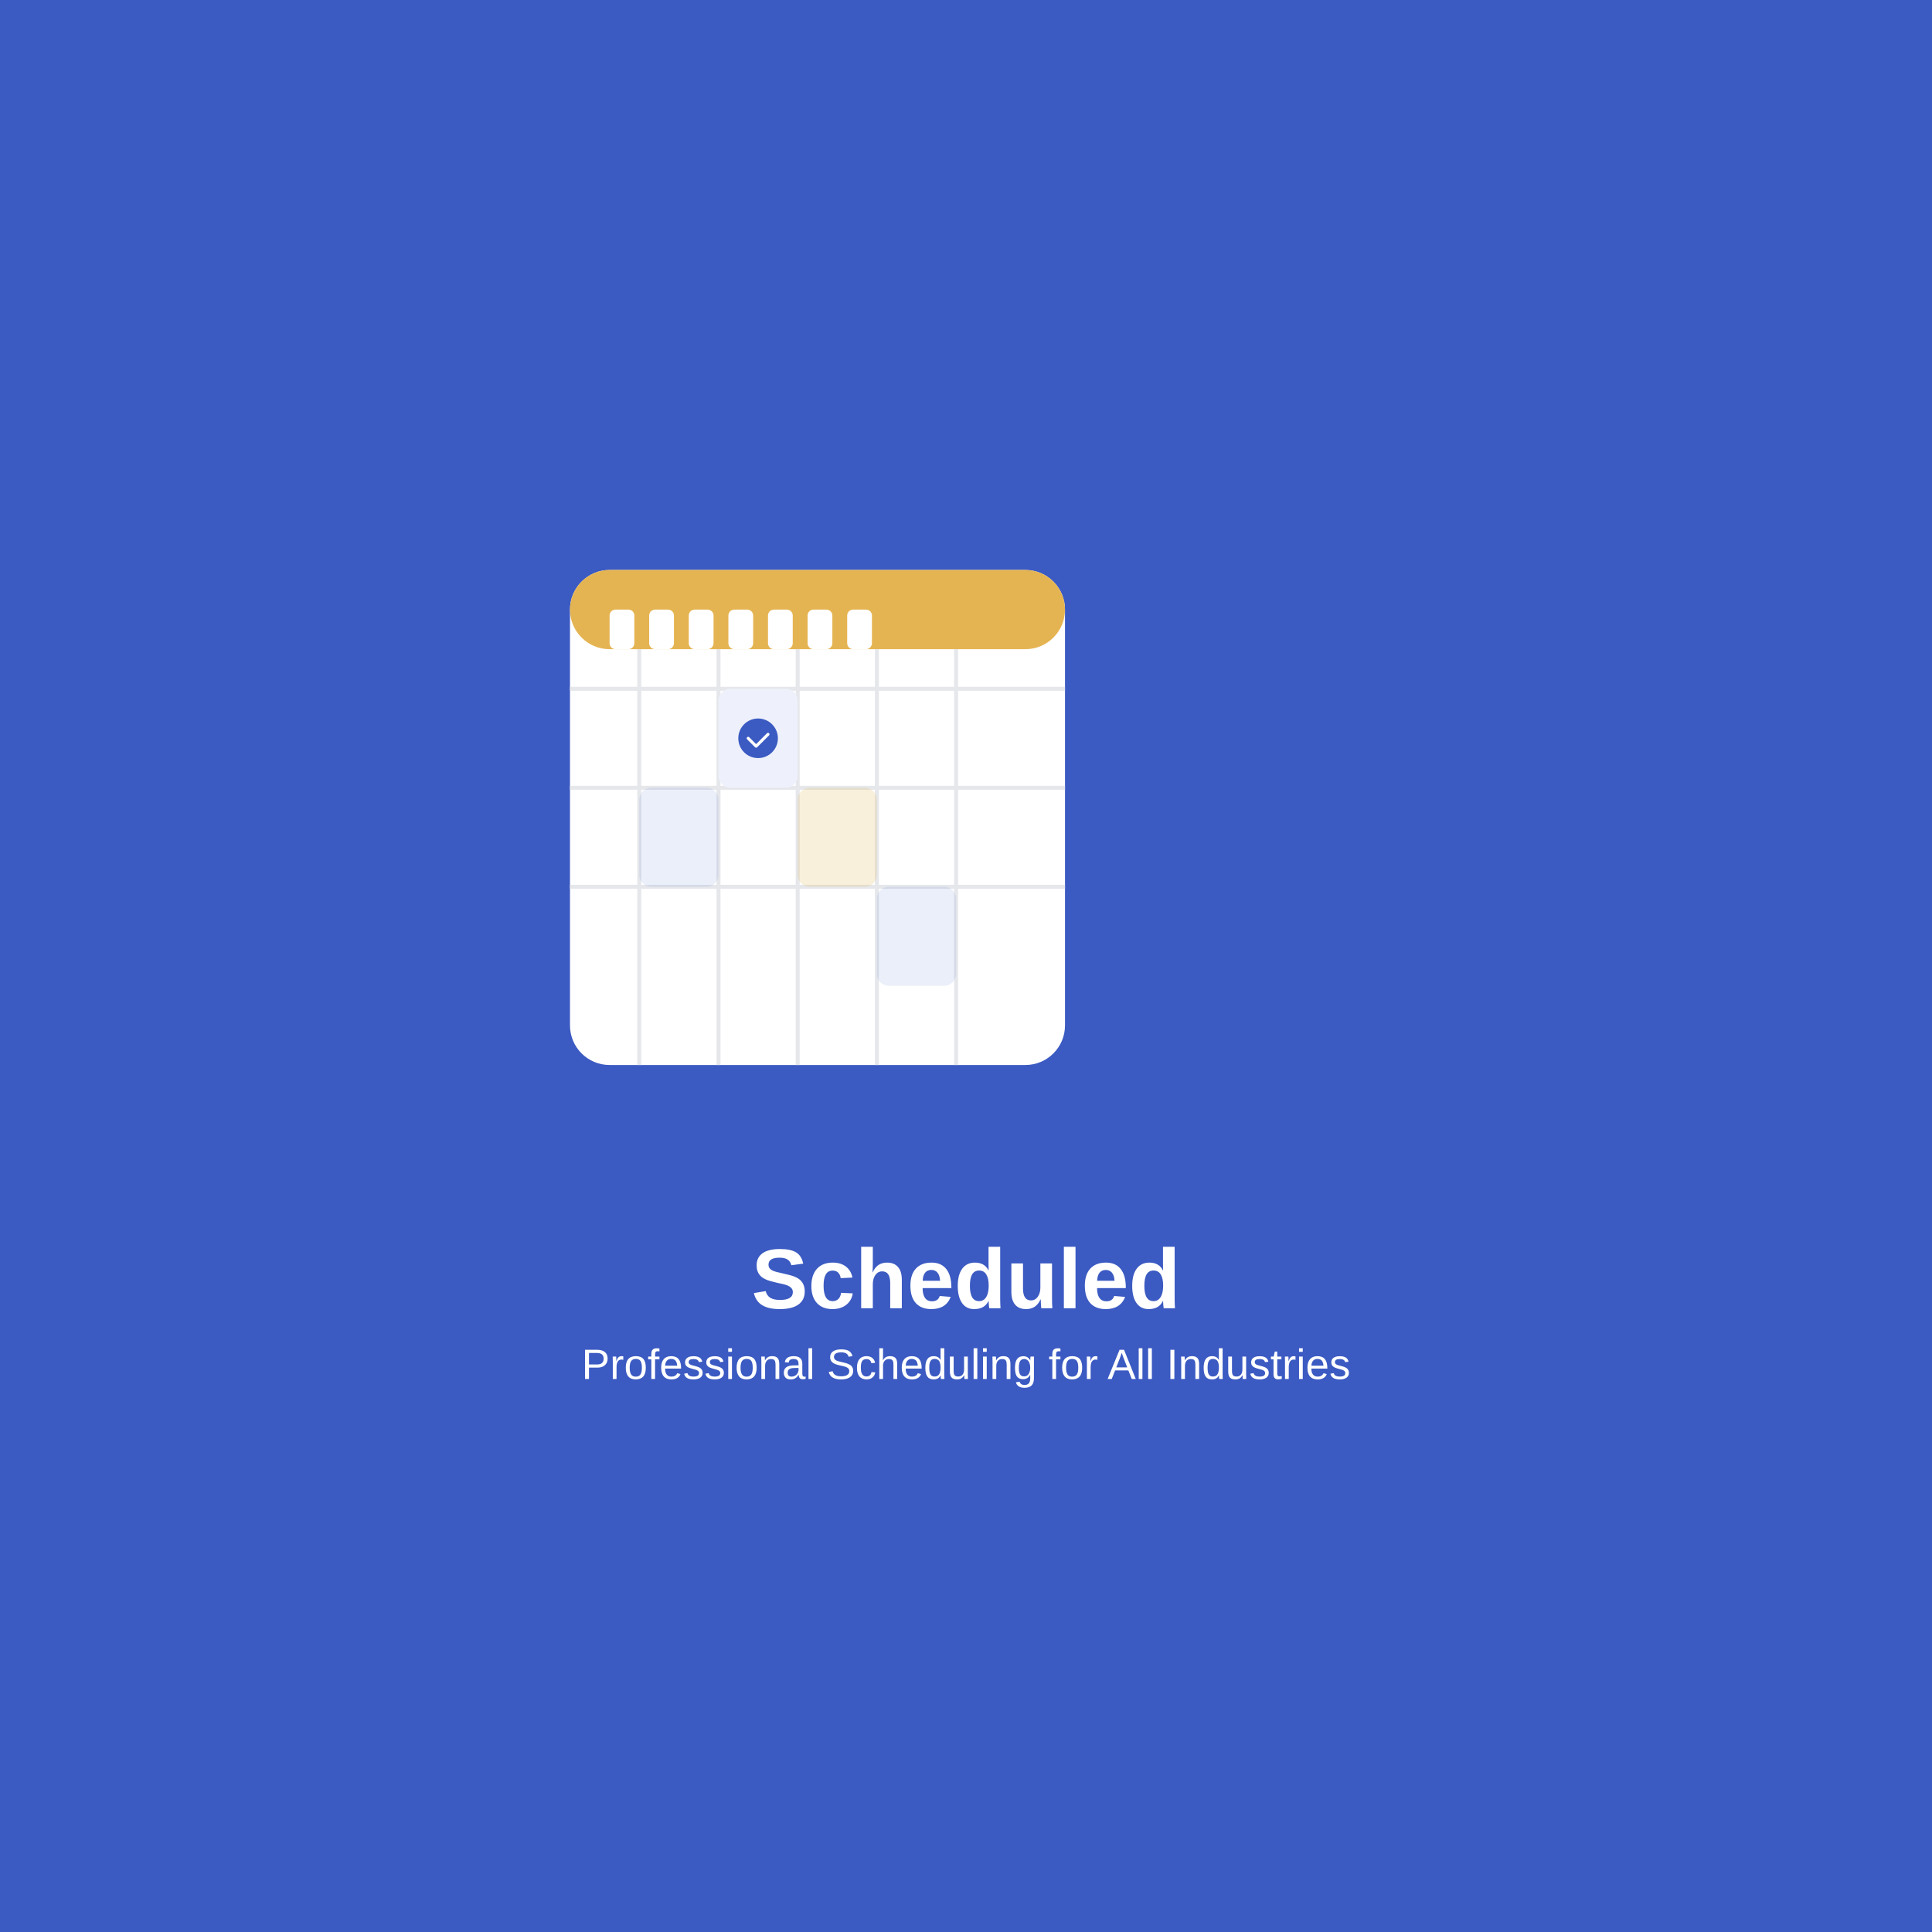
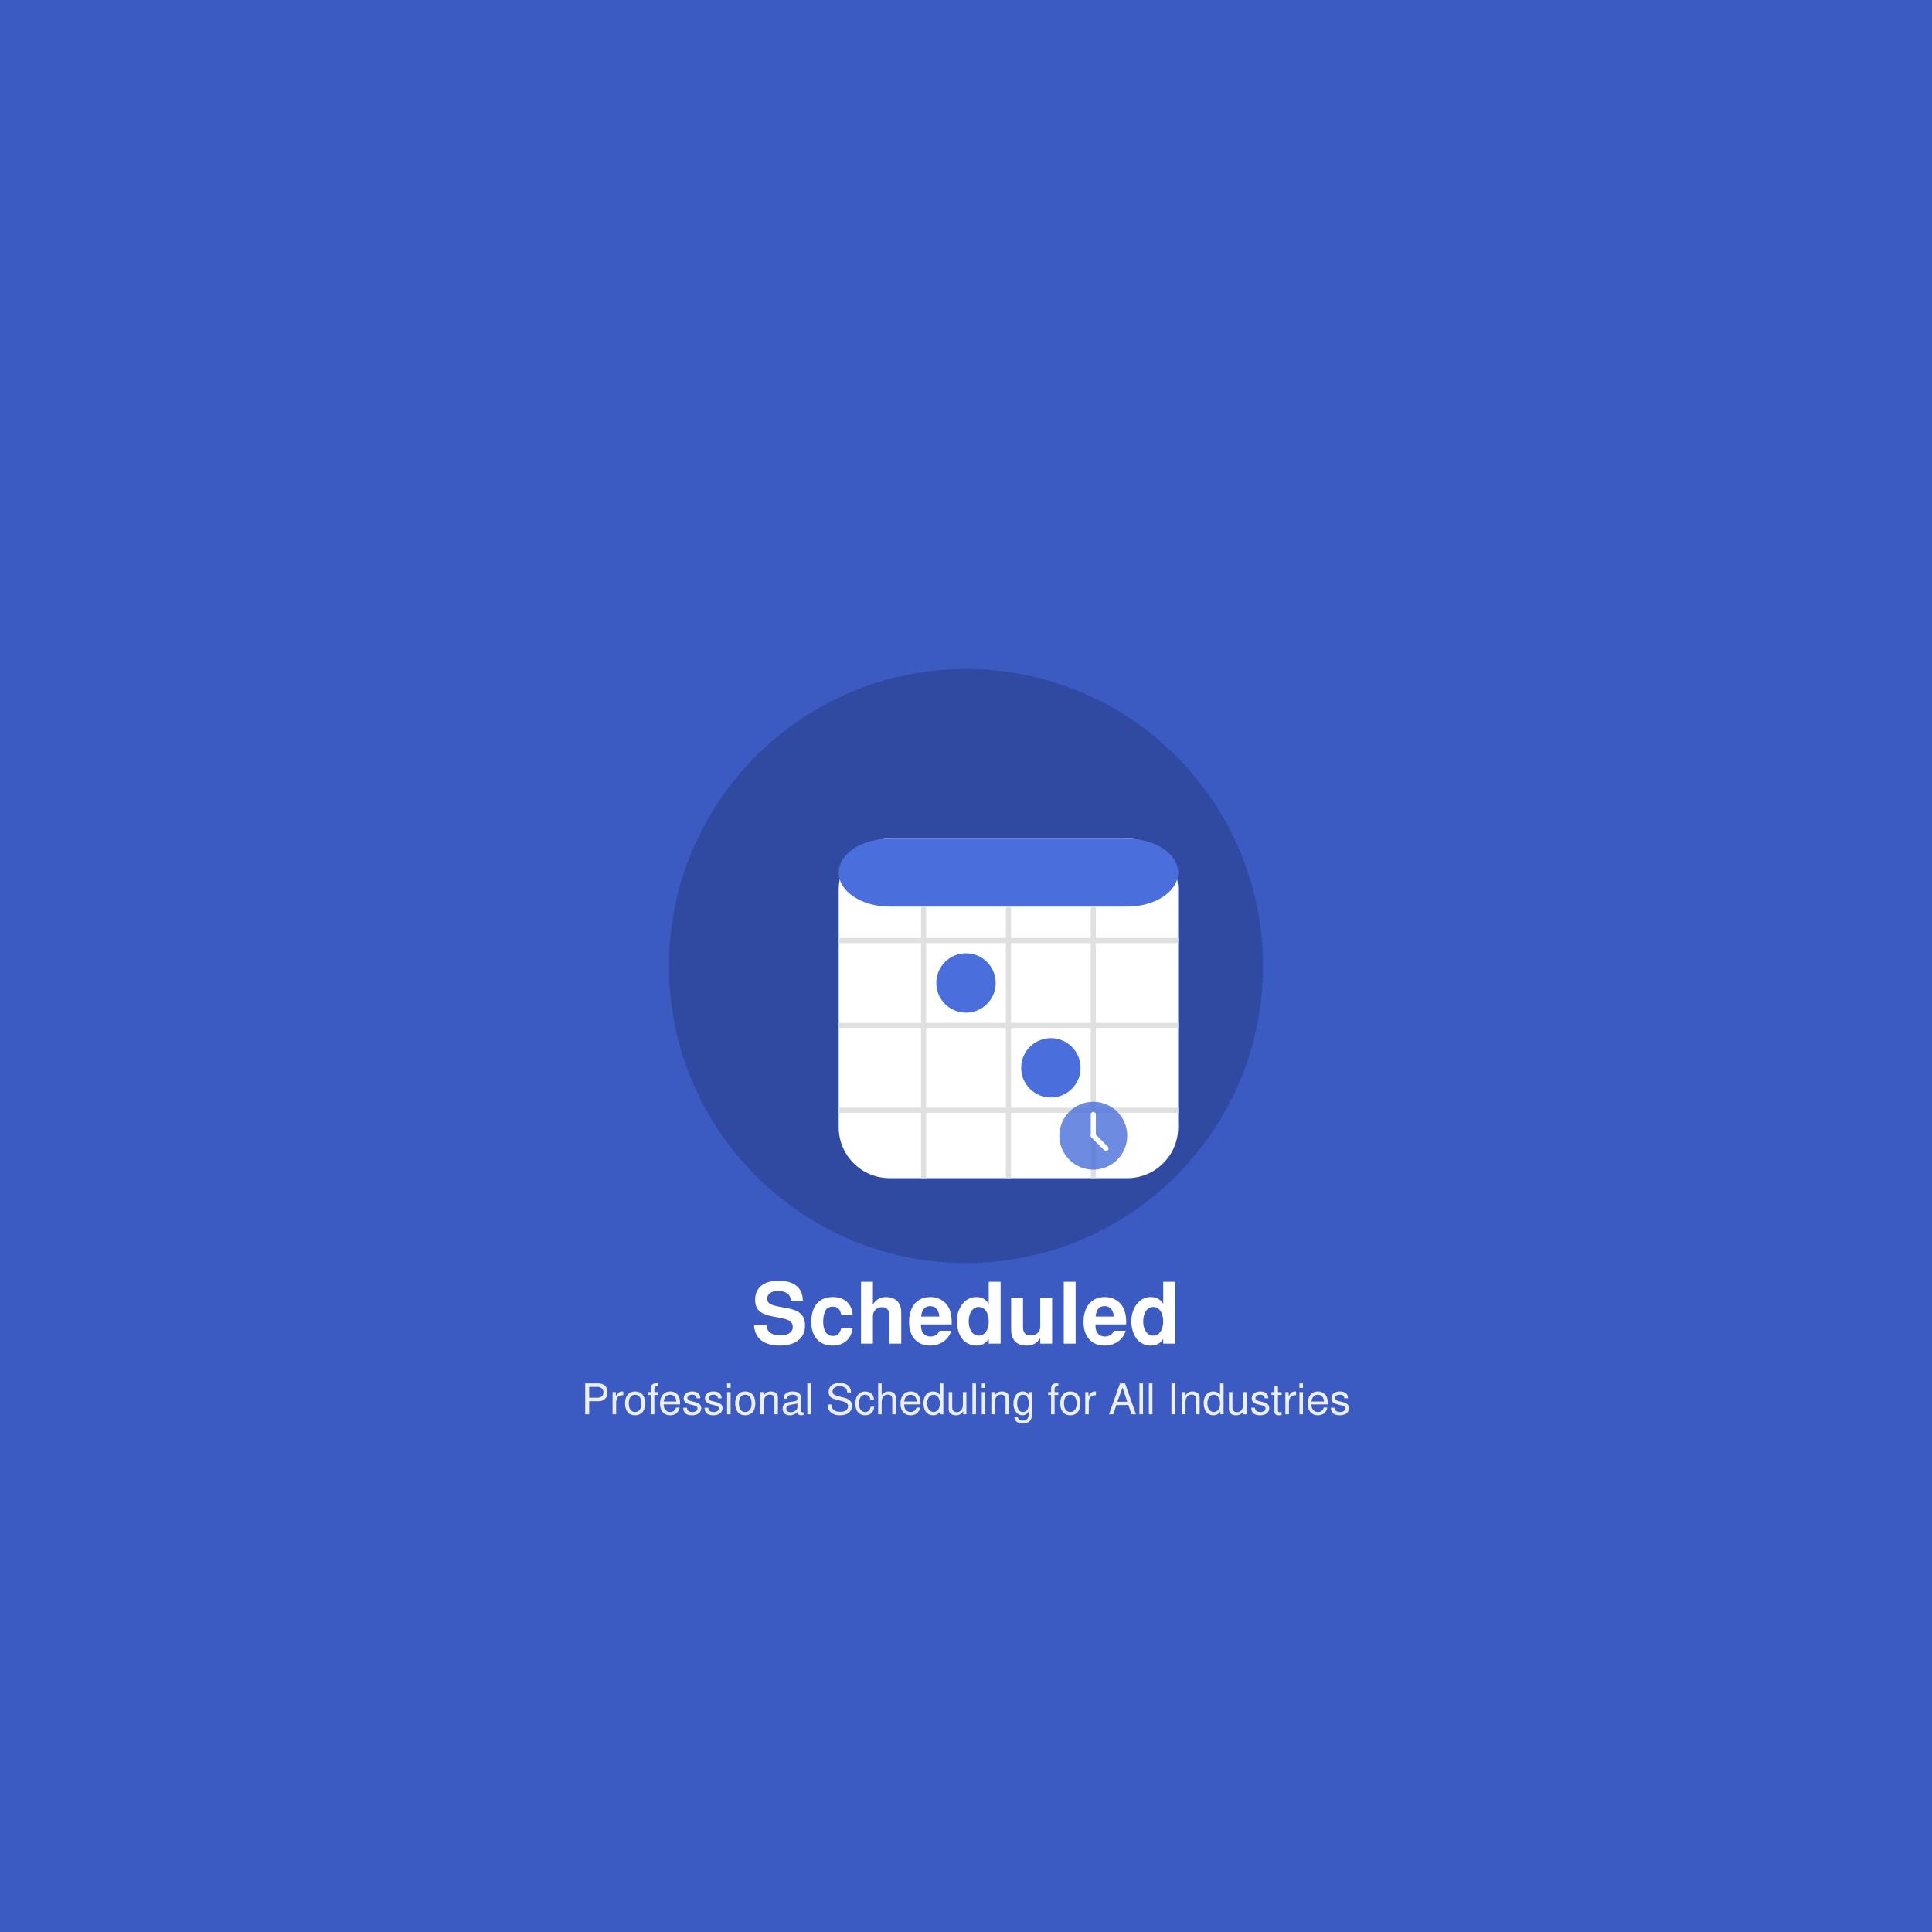
- <svg xmlns="http://www.w3.org/2000/svg" width="2732" height="2732" viewBox="0 0 2732 2732" fill="none">
+ <svg xmlns="http://www.w3.org/2000/svg" width="2732" height="2732" viewBox="0 0 2732 2732" version="1.1">
  <rect width="2732" height="2732" fill="#3b5ac2" />
-   <g transform="translate(1016, 1016) scale(1.4)">
-     <rect x="-150" y="-150" width="500" height="500" rx="40" fill="white" />
-     <rect x="-150" y="-150" width="500" height="80" rx="40" fill="#e5b452" />
-     <rect x="-110" y="-110" width="25" height="40" rx="6" fill="white" />
-     <rect x="-70" y="-110" width="25" height="40" rx="6" fill="white" />
-     <rect x="-30" y="-110" width="25" height="40" rx="6" fill="white" />
-     <rect x="10" y="-110" width="25" height="40" rx="6" fill="white" />
-     <rect x="50" y="-110" width="25" height="40" rx="6" fill="white" />
-     <rect x="90" y="-110" width="25" height="40" rx="6" fill="white" />
-     <rect x="130" y="-110" width="25" height="40" rx="6" fill="white" />
-     <line x1="-150" y1="-30" x2="350" y2="-30" stroke="#e5e7eb" stroke-width="4" />
-     <line x1="-150" y1="70" x2="350" y2="70" stroke="#e5e7eb" stroke-width="4" />
-     <line x1="-150" y1="170" x2="350" y2="170" stroke="#e5e7eb" stroke-width="4" />
-     <line x1="-80" y1="-70" x2="-80" y2="350" stroke="#e5e7eb" stroke-width="4" />
-     <line x1="0" y1="-70" x2="0" y2="350" stroke="#e5e7eb" stroke-width="4" />
-     <line x1="80" y1="-70" x2="80" y2="350" stroke="#e5e7eb" stroke-width="4" />
-     <line x1="160" y1="-70" x2="160" y2="350" stroke="#e5e7eb" stroke-width="4" />
-     <line x1="240" y1="-70" x2="240" y2="350" stroke="#e5e7eb" stroke-width="4" />
-     <rect x="0" y="-30" width="80" height="100" rx="12" fill="#eef1fb" />
-     <rect x="-80" y="70" width="80" height="100" rx="12" fill="#3b5ac2" fill-opacity="0.1" />
-     <rect x="80" y="70" width="80" height="100" rx="12" fill="#e5b452" fill-opacity="0.2" />
-     <rect x="160" y="170" width="80" height="100" rx="12" fill="#3b5ac2" fill-opacity="0.1" />
-     <circle cx="40" cy="20" r="20" fill="#3b5ac2" />
-     <path d="M30 20L38 28L50 16" stroke="white" stroke-width="3" stroke-linecap="round" stroke-linejoin="round" />
+   <g transform="translate(1366, 1366)">
+     <circle cx="0" cy="0" r="420" fill="#2a3f8a" opacity="0.6" />
+     <g transform="translate(-300, -300) scale(1.2)">
+       <rect x="100" y="100" width="400" height="400" rx="60" ry="60" fill="#ffffff" />
+       <rect x="100" y="100" width="400" height="80" rx="60" ry="60" fill="#4a6edb" />
+       <line x1="100" y1="220" x2="500" y2="220" stroke="#e0e0e0" stroke-width="6" />
+       <line x1="100" y1="320" x2="500" y2="320" stroke="#e0e0e0" stroke-width="6" />
+       <line x1="100" y1="420" x2="500" y2="420" stroke="#e0e0e0" stroke-width="6" />
+       <line x1="200" y1="180" x2="200" y2="500" stroke="#e0e0e0" stroke-width="6" />
+       <line x1="300" y1="180" x2="300" y2="500" stroke="#e0e0e0" stroke-width="6" />
+       <line x1="400" y1="180" x2="400" y2="500" stroke="#e0e0e0" stroke-width="6" />
+       <circle cx="250" cy="270" r="35" fill="#4a6edb" />
+       <circle cx="350" cy="370" r="35" fill="#4a6edb" />
+       <circle cx="400" cy="450" r="40" fill="#4a6edb" opacity="0.8" />
+       <line x1="400" y1="450" x2="400" y2="425" stroke="#ffffff" stroke-width="6" stroke-linecap="round" />
+       <line x1="400" y1="450" x2="415" y2="465" stroke="#ffffff" stroke-width="6" stroke-linecap="round" />
+     </g>
  </g>
-   <text x="1366" y="1850" font-family="'Helvetica Neue', Arial, sans-serif" font-size="120" font-weight="700" fill="white" text-anchor="middle">Scheduled</text>
-   <text x="1366" y="1950" font-family="'Helvetica Neue', Arial, sans-serif" font-size="60" font-weight="400" fill="white" text-anchor="middle">Professional Scheduling for All Industries</text>
+   <text x="1366" y="1900" font-family="Helvetica, Arial, sans-serif" font-size="120" font-weight="bold" text-anchor="middle" fill="#ffffff">Scheduled</text>
+   <text x="1366" y="2000" font-family="Helvetica, Arial, sans-serif" font-size="60" text-anchor="middle" fill="#ffffff" opacity="0.9">Professional Scheduling for All Industries</text>
</svg>
